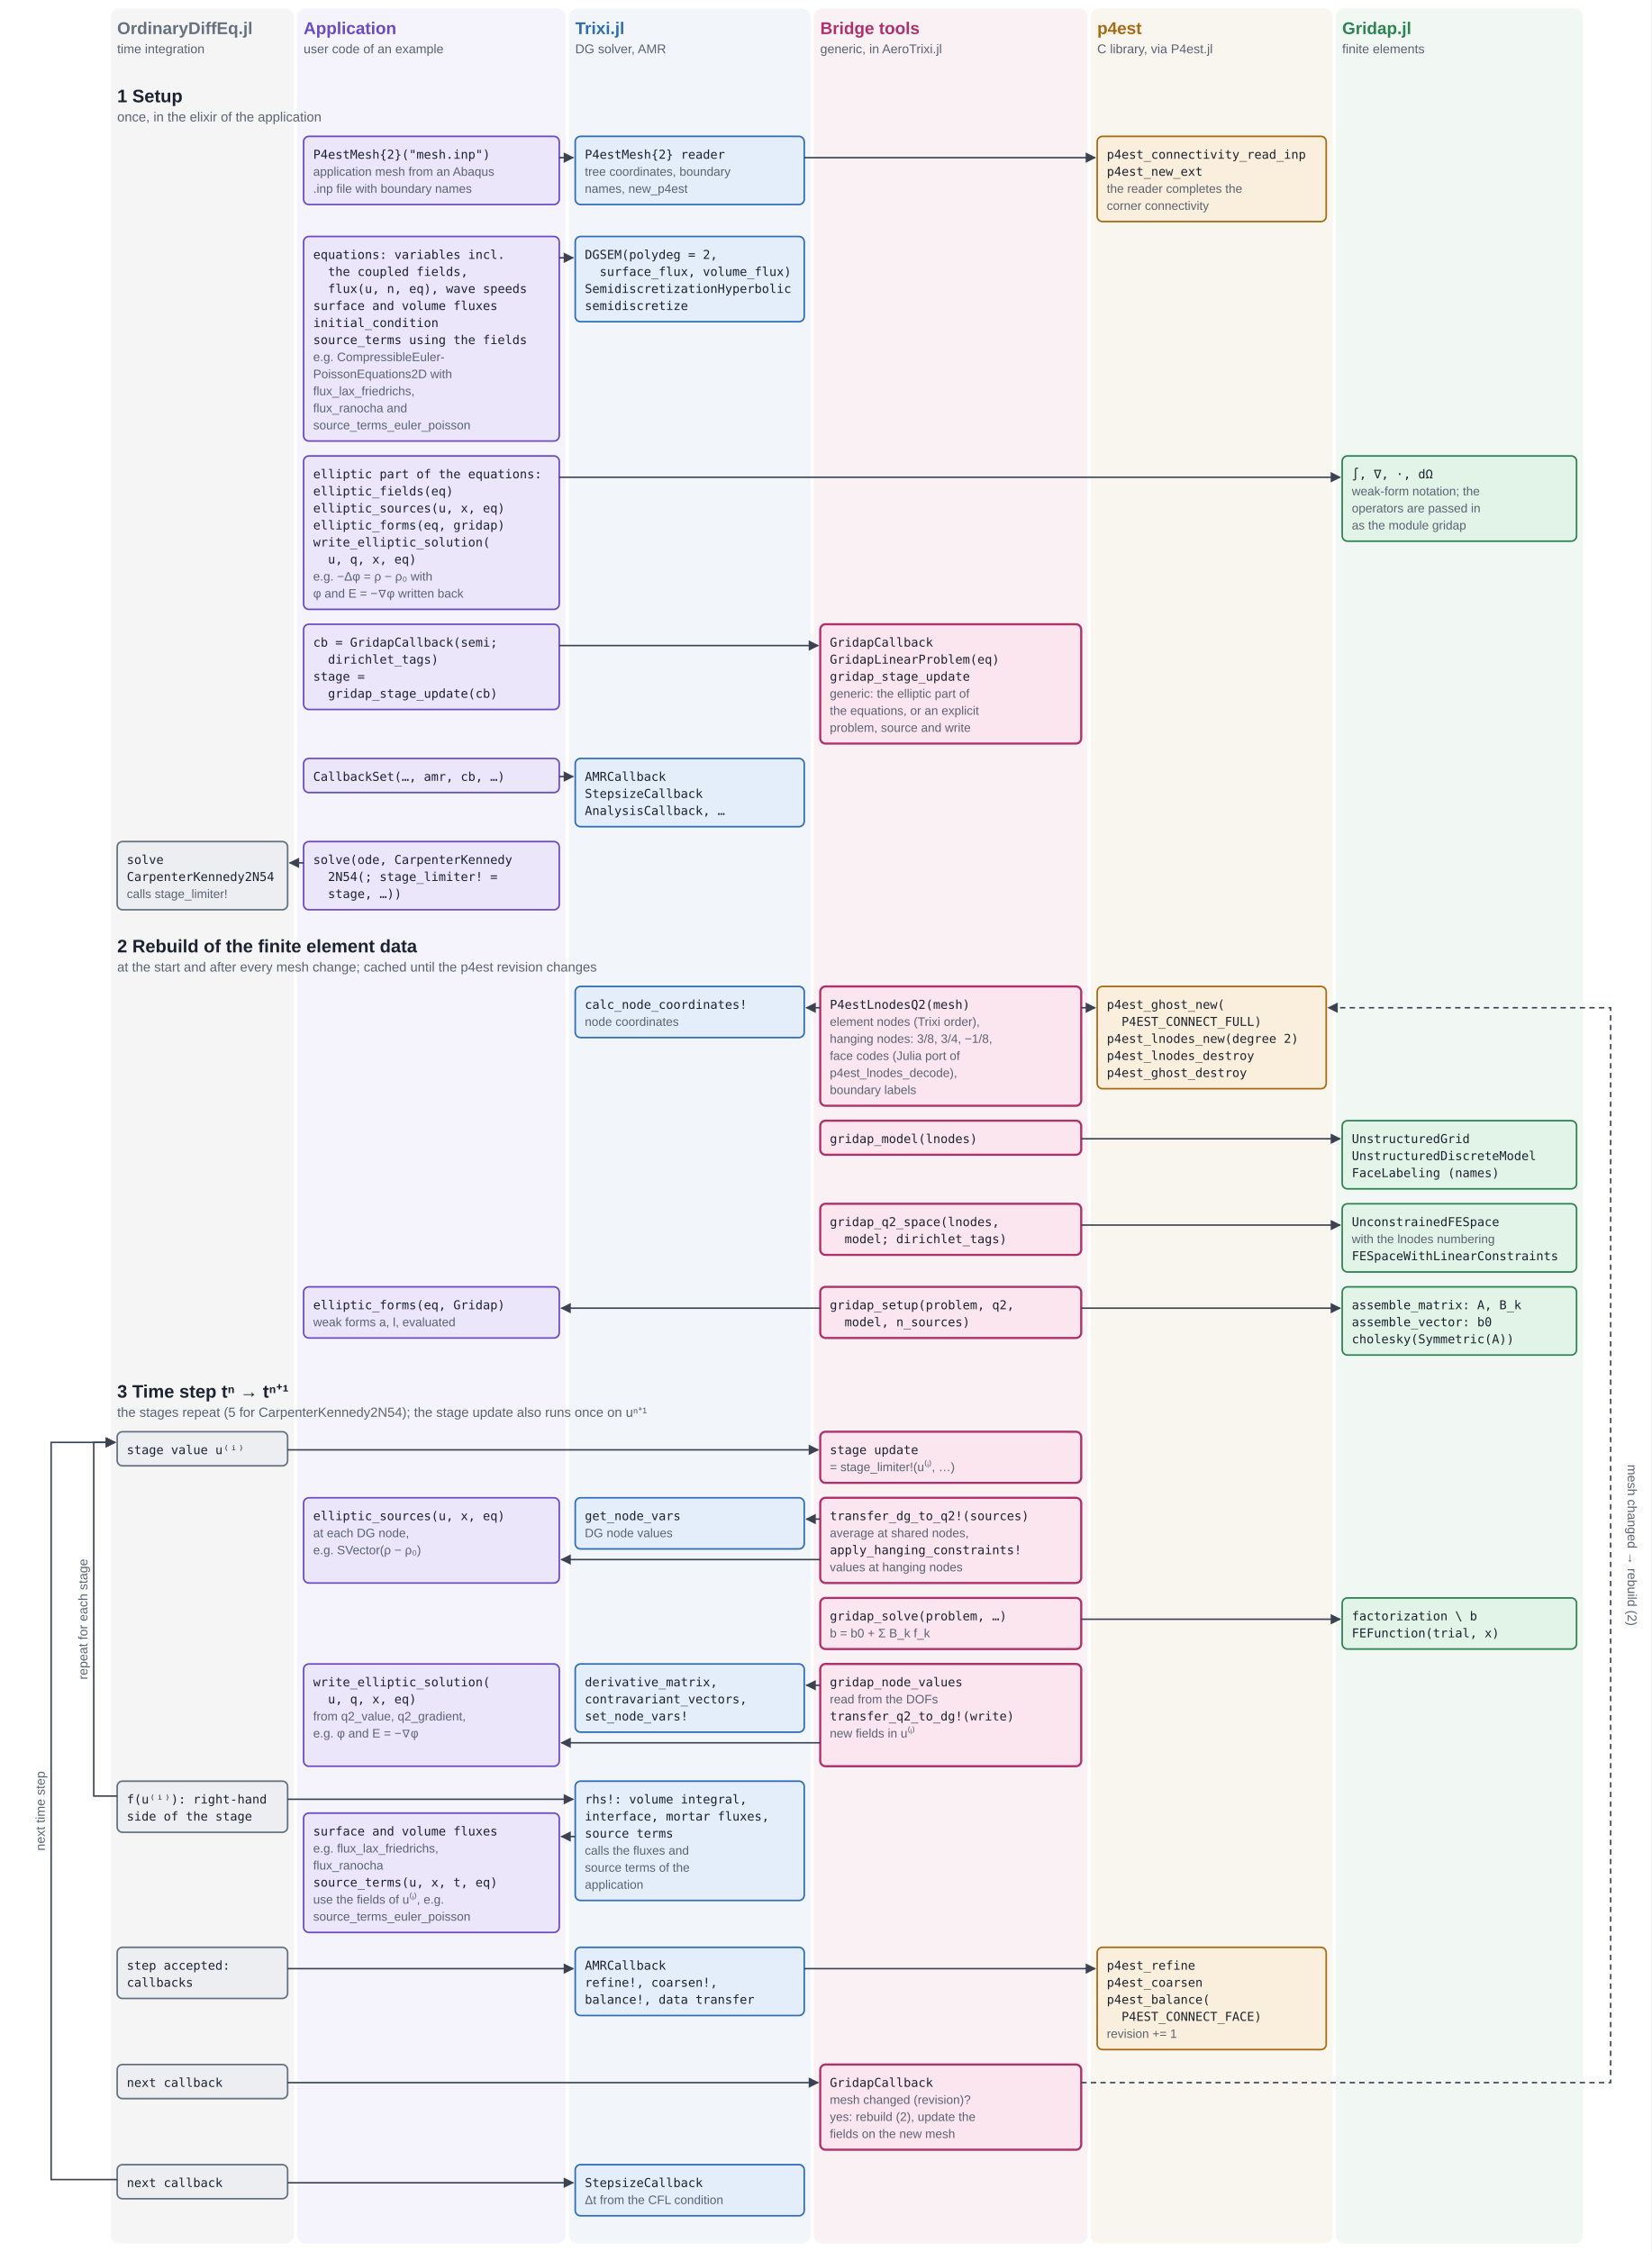
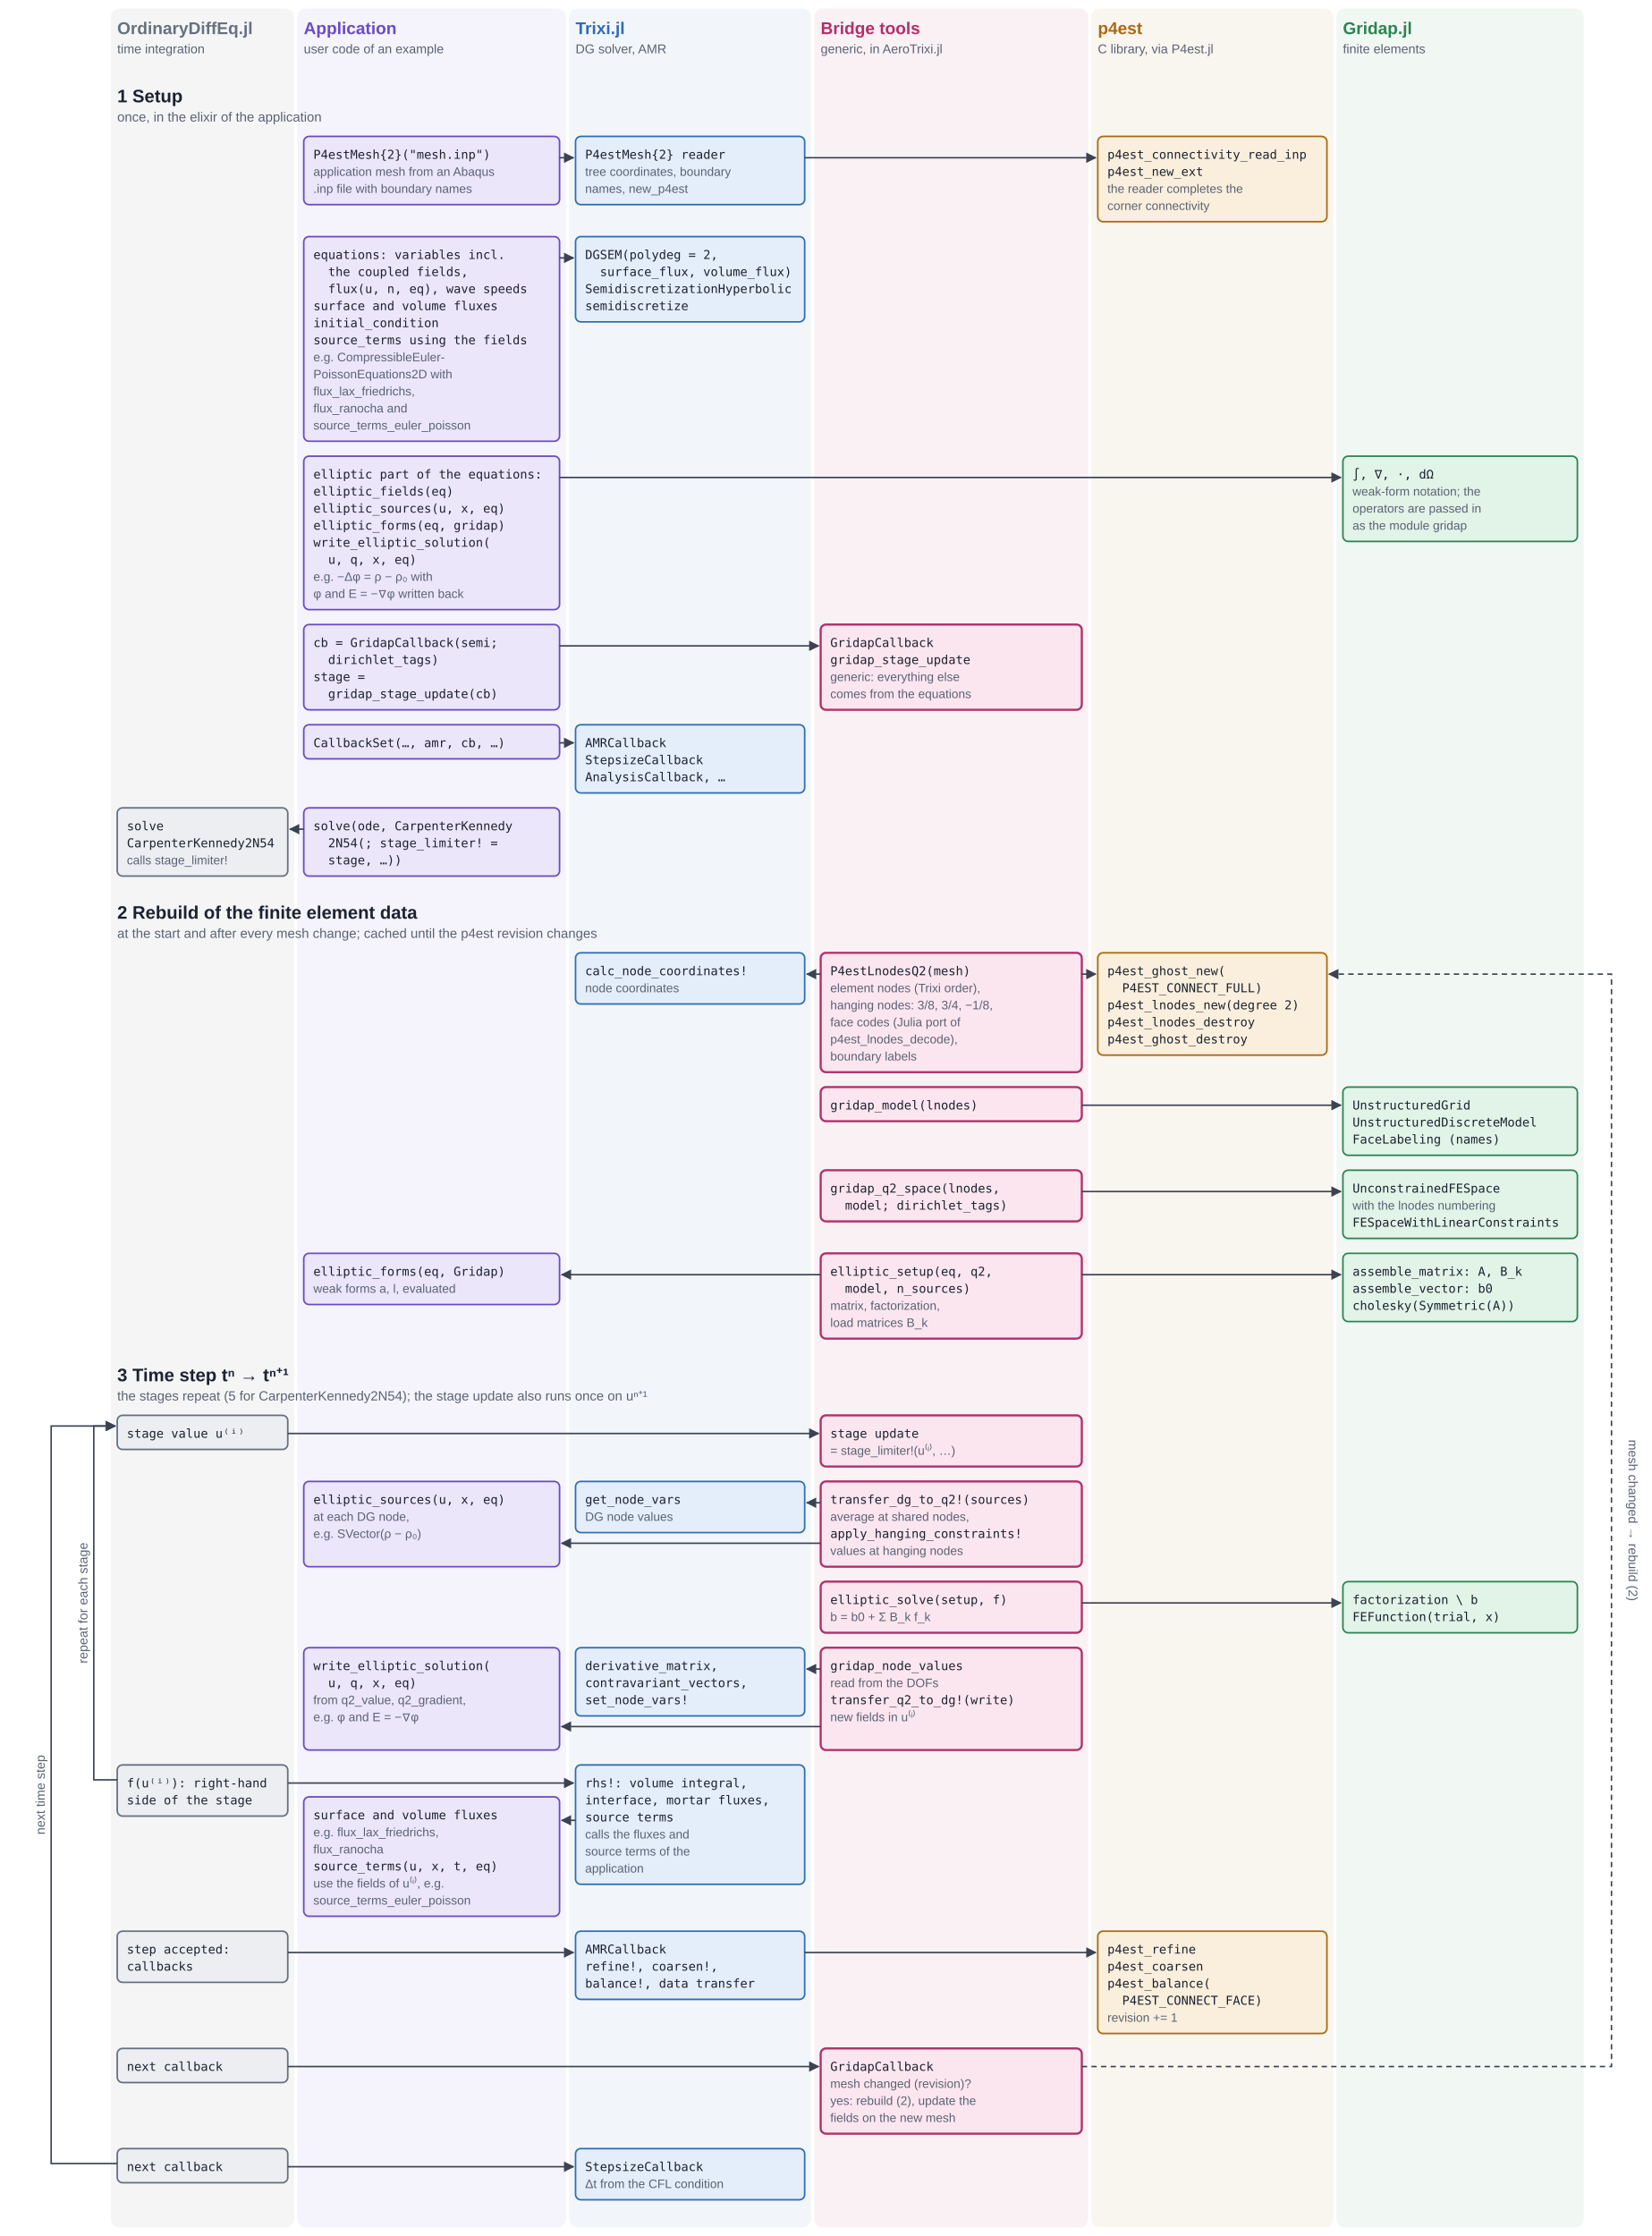
- <svg xmlns="http://www.w3.org/2000/svg" viewBox="0 0 1550 2114" width="1550" height="2114" role="img" font-family="sans-serif" aria-labelledby="svgt">
+ <svg xmlns="http://www.w3.org/2000/svg" viewBox="0 0 1550 2098" width="1550" height="2098" role="img" font-family="sans-serif" aria-labelledby="svgt">
  <style>
.bg { fill: #ffffff; }
.lh { font-family: "IBM Plex Sans Condensed", "Arial Narrow", "IBM Plex Sans", "Segoe UI", "Helvetica Neue", Arial, sans-serif; font-weight: 600; font-size: 16px; }
.lhs { font-family: "IBM Plex Sans", "Segoe UI", "Helvetica Neue", Arial, sans-serif; font-size: 12px; fill: #5a6273; }
.box { stroke-width: 1.5; } .box.bridge { stroke-width: 2; }
.c { font-family: "IBM Plex Mono", "DejaVu Sans Mono", Menlo, Consolas, monospace; font-size: 11.5px; fill: #1c2230; }
.n { font-family: "IBM Plex Sans", "Segoe UI", "Helvetica Neue", Arial, sans-serif; font-size: 11.5px; fill: #5a6273; }
.ph { font-family: "IBM Plex Sans Condensed", "Arial Narrow", "IBM Plex Sans", "Segoe UI", "Helvetica Neue", Arial, sans-serif; font-weight: 600; font-size: 17px; fill: #1c2230; }
.phs { font-family: "IBM Plex Sans", "Segoe UI", "Helvetica Neue", Arial, sans-serif; font-size: 12.5px; fill: #5a6273; }
.ar, .lp { stroke: #3b4252; stroke-width: 1.4; fill: none; } .ahp { fill: #3b4252; } .lp.d { stroke-dasharray: 5 4; }
.lpl { font-family: "IBM Plex Sans", "Segoe UI", "Helvetica Neue", Arial, sans-serif; font-size: 12px; fill: #5a6273; }
.lane.ode { fill: rgba(102,112,127,.07); } .lh.ode { fill: #66707f; } .box.ode { fill: #eceef2; stroke: #66707f; }
.lane.app { fill: rgba(106,75,196,.07); } .lh.app { fill: #6a4bc4; } .box.app { fill: #ece6fb; stroke: #6a4bc4; }
.lane.trixi { fill: rgba(47,109,181,.06); } .lh.trixi { fill: #2f6db5; } .box.trixi { fill: #e4eefa; stroke: #2f6db5; }
.lane.bridge { fill: rgba(176,48,106,.07); } .lh.bridge { fill: #b0306a; } .box.bridge { fill: #fbe6ef; stroke: #b0306a; }
.lane.p4est { fill: rgba(168,106,18,.07); } .lh.p4est { fill: #a86a12; } .box.p4est { fill: #faefdc; stroke: #a86a12; }
.lane.gridap { fill: rgba(43,132,82,.07); } .lh.gridap { fill: #2b8452; } .box.gridap { fill: #e2f3e8; stroke: #2b8452; }
</style>
-   <rect class="bg" x="0" y="0" width="1550" height="2114" />
+   <rect class="bg" x="0" y="0" width="1550" height="2098" />
  <defs>
    <marker id="ah" viewBox="0 0 10 10" refX="9" refY="5" markerWidth="7" markerHeight="7" orient="auto-start-reverse">
      <path d="M0 0 L10 5 L0 10 z" class="ahp" />
    </marker>
  </defs>
-   <rect class="lane ode" x="104" y="8" width="172" height="2098" rx="8" />
+   <rect class="lane ode" x="104" y="8" width="172" height="2082" rx="8" />
  <text class="lh ode" x="110" y="32">OrdinaryDiffEq.jl</text>
  <text class="lhs" x="110" y="50">time integration</text>
-   <rect class="lane app" x="279" y="8" width="252" height="2098" rx="8" />
+   <rect class="lane app" x="279" y="8" width="252" height="2082" rx="8" />
  <text class="lh app" x="285" y="32">Application</text>
  <text class="lhs" x="285" y="50">user code of an example</text>
-   <rect class="lane trixi" x="534" y="8" width="227" height="2098" rx="8" />
+   <rect class="lane trixi" x="534" y="8" width="227" height="2082" rx="8" />
  <text class="lh trixi" x="540" y="32">Trixi.jl</text>
  <text class="lhs" x="540" y="50">DG solver, AMR</text>
-   <rect class="lane bridge" x="764" y="8" width="257" height="2098" rx="8" />
+   <rect class="lane bridge" x="764" y="8" width="257" height="2082" rx="8" />
  <text class="lh bridge" x="770" y="32">Bridge tools</text>
  <text class="lhs" x="770" y="50">generic, in AeroTrixi.jl</text>
-   <rect class="lane p4est" x="1024" y="8" width="227" height="2098" rx="8" />
+   <rect class="lane p4est" x="1024" y="8" width="227" height="2082" rx="8" />
  <text class="lh p4est" x="1030" y="32">p4est</text>
  <text class="lhs" x="1030" y="50">C library, via P4est.jl</text>
-   <rect class="lane gridap" x="1254" y="8" width="232" height="2098" rx="8" />
+   <rect class="lane gridap" x="1254" y="8" width="232" height="2082" rx="8" />
  <text class="lh gridap" x="1260" y="32">Gridap.jl</text>
  <text class="lhs" x="1260" y="50">finite elements</text>
  <text class="ph" x="110" y="96">1  Setup</text>
  <text class="phs" x="110" y="114">once, in the elixir of the application</text>
  <rect class="box app" x="285" y="128" width="240" height="64" rx="5" />
  <text class="c" x="294" y="149" xml:space="preserve">P4estMesh{2}("mesh.inp")</text>
  <text class="n" x="294" y="165" xml:space="preserve">application mesh from an Abaqus</text>
  <text class="n" x="294" y="181" xml:space="preserve">.inp file with boundary names</text>
  <rect class="box trixi" x="540" y="128" width="215" height="64" rx="5" />
  <text class="c" x="549" y="149" xml:space="preserve">P4estMesh{2} reader</text>
  <text class="n" x="549" y="165" xml:space="preserve">tree coordinates, boundary</text>
  <text class="n" x="549" y="181" xml:space="preserve">names, new_p4est</text>
  <rect class="box p4est" x="1030" y="128" width="215" height="80" rx="5" />
  <text class="c" x="1039" y="149" xml:space="preserve">p4est_connectivity_read_inp</text>
  <text class="c" x="1039" y="165" xml:space="preserve">p4est_new_ext</text>
  <text class="n" x="1039" y="181" xml:space="preserve">the reader completes the</text>
  <text class="n" x="1039" y="197" xml:space="preserve">corner connectivity</text>
  <line class="ar" x1="525" y1="148" x2="538" y2="148" marker-end="url(#ah)" />
  <line class="ar" x1="755" y1="148" x2="1028" y2="148" marker-end="url(#ah)" />
  <rect class="box app" x="285" y="222" width="240" height="192" rx="5" />
  <text class="c" x="294" y="243" xml:space="preserve">equations: variables incl.</text>
  <text class="c" x="294" y="259" xml:space="preserve">  the coupled fields,</text>
  <text class="c" x="294" y="275" xml:space="preserve">  flux(u, n, eq), wave speeds</text>
  <text class="c" x="294" y="291" xml:space="preserve">surface and volume fluxes</text>
  <text class="c" x="294" y="307" xml:space="preserve">initial_condition</text>
  <text class="c" x="294" y="323" xml:space="preserve">source_terms using the fields</text>
  <text class="n" x="294" y="339" xml:space="preserve">e.g. CompressibleEuler-</text>
  <text class="n" x="294" y="355" xml:space="preserve">PoissonEquations2D with</text>
  <text class="n" x="294" y="371" xml:space="preserve">flux_lax_friedrichs,</text>
  <text class="n" x="294" y="387" xml:space="preserve">flux_ranocha and</text>
  <text class="n" x="294" y="403" xml:space="preserve">source_terms_euler_poisson</text>
  <rect class="box trixi" x="540" y="222" width="215" height="80" rx="5" />
  <text class="c" x="549" y="243" xml:space="preserve">DGSEM(polydeg = 2,</text>
  <text class="c" x="549" y="259" xml:space="preserve">  surface_flux, volume_flux)</text>
  <text class="c" x="549" y="275" xml:space="preserve">SemidiscretizationHyperbolic</text>
  <text class="c" x="549" y="291" xml:space="preserve">semidiscretize</text>
  <line class="ar" x1="525" y1="242" x2="538" y2="242" marker-end="url(#ah)" />
  <rect class="box app" x="285" y="428" width="240" height="144" rx="5" />
  <text class="c" x="294" y="449" xml:space="preserve">elliptic part of the equations:</text>
  <text class="c" x="294" y="465" xml:space="preserve">elliptic_fields(eq)</text>
  <text class="c" x="294" y="481" xml:space="preserve">elliptic_sources(u, x, eq)</text>
  <text class="c" x="294" y="497" xml:space="preserve">elliptic_forms(eq, gridap)</text>
  <text class="c" x="294" y="513" xml:space="preserve">write_elliptic_solution(</text>
  <text class="c" x="294" y="529" xml:space="preserve">  u, q, x, eq)</text>
  <text class="n" x="294" y="545" xml:space="preserve">e.g. −Δφ = ρ − ρ₀ with</text>
  <text class="n" x="294" y="561" xml:space="preserve">φ and E = −∇φ written back</text>
  <rect class="box gridap" x="1260" y="428" width="220" height="80" rx="5" />
  <text class="c" x="1269" y="449" xml:space="preserve">∫, ∇, ⋅, dΩ</text>
  <text class="n" x="1269" y="465" xml:space="preserve">weak-form notation; the</text>
  <text class="n" x="1269" y="481" xml:space="preserve">operators are passed in</text>
  <text class="n" x="1269" y="497" xml:space="preserve">as the module gridap</text>
  <line class="ar" x1="525" y1="448" x2="1258" y2="448" marker-end="url(#ah)" />
  <rect class="box app" x="285" y="586" width="240" height="80" rx="5" />
  <text class="c" x="294" y="607" xml:space="preserve">cb = GridapCallback(semi;</text>
  <text class="c" x="294" y="623" xml:space="preserve">  dirichlet_tags)</text>
  <text class="c" x="294" y="639" xml:space="preserve">stage =</text>
  <text class="c" x="294" y="655" xml:space="preserve">  gridap_stage_update(cb)</text>
-   <rect class="box bridge" x="770" y="586" width="245" height="112" rx="5" />
+   <rect class="box bridge" x="770" y="586" width="245" height="80" rx="5" />
  <text class="c" x="779" y="607" xml:space="preserve">GridapCallback</text>
-   <text class="c" x="779" y="623" xml:space="preserve">GridapLinearProblem(eq)</text>
-   <text class="c" x="779" y="639" xml:space="preserve">gridap_stage_update</text>
-   <text class="n" x="779" y="655" xml:space="preserve">generic: the elliptic part of</text>
-   <text class="n" x="779" y="671" xml:space="preserve">the equations, or an explicit</text>
-   <text class="n" x="779" y="687" xml:space="preserve">problem, source and write</text>
+   <text class="c" x="779" y="623" xml:space="preserve">gridap_stage_update</text>
+   <text class="n" x="779" y="639" xml:space="preserve">generic: everything else</text>
+   <text class="n" x="779" y="655" xml:space="preserve">comes from the equations</text>
  <line class="ar" x1="525" y1="606" x2="768" y2="606" marker-end="url(#ah)" />
-   <rect class="box app" x="285" y="712" width="240" height="32" rx="5" />
-   <text class="c" x="294" y="733" xml:space="preserve">CallbackSet(…, amr, cb, …)</text>
-   <rect class="box trixi" x="540" y="712" width="215" height="64" rx="5" />
-   <text class="c" x="549" y="733" xml:space="preserve">AMRCallback</text>
-   <text class="c" x="549" y="749" xml:space="preserve">StepsizeCallback</text>
-   <text class="c" x="549" y="765" xml:space="preserve">AnalysisCallback, …</text>
-   <line class="ar" x1="525" y1="729" x2="538" y2="729" marker-end="url(#ah)" />
-   <rect class="box ode" x="110" y="790" width="160" height="64" rx="5" />
-   <text class="c" x="119" y="811" xml:space="preserve">solve</text>
-   <text class="c" x="119" y="827" xml:space="preserve">CarpenterKennedy2N54</text>
-   <text class="n" x="119" y="843" xml:space="preserve">calls stage_limiter!</text>
-   <rect class="box app" x="285" y="790" width="240" height="64" rx="5" />
-   <text class="c" x="294" y="811" xml:space="preserve">solve(ode, CarpenterKennedy</text>
-   <text class="c" x="294" y="827" xml:space="preserve">  2N54(; stage_limiter! =</text>
-   <text class="c" x="294" y="843" xml:space="preserve">  stage, …))</text>
-   <line class="ar" x1="285" y1="810" x2="272" y2="810" marker-end="url(#ah)" />
-   <text class="ph" x="110" y="894">2  Rebuild of the finite element data</text>
-   <text class="phs" x="110" y="912">at the start and after every mesh change; cached until the p4est revision changes</text>
-   <rect class="box trixi" x="540" y="926" width="215" height="48" rx="5" />
-   <text class="c" x="549" y="947" xml:space="preserve">calc_node_coordinates!</text>
-   <text class="n" x="549" y="963" xml:space="preserve">node coordinates</text>
-   <rect class="box bridge" x="770" y="926" width="245" height="112" rx="5" />
-   <text class="c" x="779" y="947" xml:space="preserve">P4estLnodesQ2(mesh)</text>
-   <text class="n" x="779" y="963" xml:space="preserve">element nodes (Trixi order),</text>
-   <text class="n" x="779" y="979" xml:space="preserve">hanging nodes: 3/8, 3/4, −1/8,</text>
-   <text class="n" x="779" y="995" xml:space="preserve">face codes (Julia port of</text>
-   <text class="n" x="779" y="1011" xml:space="preserve">p4est_lnodes_decode),</text>
-   <text class="n" x="779" y="1027" xml:space="preserve">boundary labels</text>
-   <rect class="box p4est" x="1030" y="926" width="215" height="96" rx="5" />
-   <text class="c" x="1039" y="947" xml:space="preserve">p4est_ghost_new(</text>
-   <text class="c" x="1039" y="963" xml:space="preserve">  P4EST_CONNECT_FULL)</text>
-   <text class="c" x="1039" y="979" xml:space="preserve">p4est_lnodes_new(degree 2)</text>
-   <text class="c" x="1039" y="995" xml:space="preserve">p4est_lnodes_destroy</text>
-   <text class="c" x="1039" y="1011" xml:space="preserve">p4est_ghost_destroy</text>
-   <line class="ar" x1="770" y1="946" x2="757" y2="946" marker-end="url(#ah)" />
-   <line class="ar" x1="1015" y1="946" x2="1028" y2="946" marker-end="url(#ah)" />
-   <rect class="box bridge" x="770" y="1052" width="245" height="32" rx="5" />
-   <text class="c" x="779" y="1073" xml:space="preserve">gridap_model(lnodes)</text>
-   <rect class="box gridap" x="1260" y="1052" width="220" height="64" rx="5" />
-   <text class="c" x="1269" y="1073" xml:space="preserve">UnstructuredGrid</text>
-   <text class="c" x="1269" y="1089" xml:space="preserve">UnstructuredDiscreteModel</text>
-   <text class="c" x="1269" y="1105" xml:space="preserve">FaceLabeling (names)</text>
-   <line class="ar" x1="1015" y1="1069" x2="1258" y2="1069" marker-end="url(#ah)" />
-   <rect class="box bridge" x="770" y="1130" width="245" height="48" rx="5" />
-   <text class="c" x="779" y="1151" xml:space="preserve">gridap_q2_space(lnodes,</text>
-   <text class="c" x="779" y="1167" xml:space="preserve">  model; dirichlet_tags)</text>
-   <rect class="box gridap" x="1260" y="1130" width="220" height="64" rx="5" />
-   <text class="c" x="1269" y="1151" xml:space="preserve">UnconstrainedFESpace</text>
-   <text class="n" x="1269" y="1167" xml:space="preserve">with the lnodes numbering</text>
-   <text class="c" x="1269" y="1183" xml:space="preserve">FESpaceWithLinearConstraints</text>
-   <line class="ar" x1="1015" y1="1150" x2="1258" y2="1150" marker-end="url(#ah)" />
-   <rect class="box app" x="285" y="1208" width="240" height="48" rx="5" />
-   <text class="c" x="294" y="1229" xml:space="preserve">elliptic_forms(eq, Gridap)</text>
-   <text class="n" x="294" y="1245" xml:space="preserve">weak forms a, l, evaluated</text>
-   <rect class="box bridge" x="770" y="1208" width="245" height="48" rx="5" />
-   <text class="c" x="779" y="1229" xml:space="preserve">gridap_setup(problem, q2,</text>
-   <text class="c" x="779" y="1245" xml:space="preserve">  model, n_sources)</text>
-   <rect class="box gridap" x="1260" y="1208" width="220" height="64" rx="5" />
-   <text class="c" x="1269" y="1229" xml:space="preserve">assemble_matrix: A, B_k</text>
-   <text class="c" x="1269" y="1245" xml:space="preserve">assemble_vector: b0</text>
-   <text class="c" x="1269" y="1261" xml:space="preserve">cholesky(Symmetric(A))</text>
-   <line class="ar" x1="770" y1="1228" x2="527" y2="1228" marker-end="url(#ah)" />
-   <line class="ar" x1="1015" y1="1228" x2="1258" y2="1228" marker-end="url(#ah)" />
-   <text class="ph" x="110" y="1312">3  Time step  tⁿ → tⁿ⁺¹</text>
-   <text class="phs" x="110" y="1330">the stages repeat (5 for CarpenterKennedy2N54); the stage update also runs once on uⁿ⁺¹</text>
-   <rect class="box ode" x="110" y="1344" width="160" height="32" rx="5" />
-   <text class="c" x="119" y="1365" xml:space="preserve">stage value u⁽ⁱ⁾</text>
-   <rect class="box bridge" x="770" y="1344" width="245" height="48" rx="5" />
-   <text class="c" x="779" y="1365" xml:space="preserve">stage update</text>
-   <text class="n" x="779" y="1381" xml:space="preserve">= stage_limiter!(u⁽ⁱ⁾, …)</text>
-   <line class="ar" x1="270" y1="1361" x2="768" y2="1361" marker-end="url(#ah)" />
-   <rect class="box app" x="285" y="1406" width="240" height="80" rx="5" />
-   <text class="c" x="294" y="1427" xml:space="preserve">elliptic_sources(u, x, eq)</text>
-   <text class="n" x="294" y="1443" xml:space="preserve">at each DG node,</text>
-   <text class="n" x="294" y="1459" xml:space="preserve">e.g. SVector(ρ − ρ₀)</text>
-   <rect class="box trixi" x="540" y="1406" width="215" height="48" rx="5" />
-   <text class="c" x="549" y="1427" xml:space="preserve">get_node_vars</text>
-   <text class="n" x="549" y="1443" xml:space="preserve">DG node values</text>
-   <rect class="box bridge" x="770" y="1406" width="245" height="80" rx="5" />
-   <text class="c" x="779" y="1427" xml:space="preserve">transfer_dg_to_q2!(sources)</text>
-   <text class="n" x="779" y="1443" xml:space="preserve">average at shared nodes,</text>
-   <text class="c" x="779" y="1459" xml:space="preserve">apply_hanging_constraints!</text>
-   <text class="n" x="779" y="1475" xml:space="preserve">values at hanging nodes</text>
-   <line class="ar" x1="770" y1="1426" x2="757" y2="1426" marker-end="url(#ah)" />
-   <line class="ar" x1="770" y1="1464" x2="527" y2="1464" marker-end="url(#ah)" />
-   <rect class="box bridge" x="770" y="1500" width="245" height="48" rx="5" />
-   <text class="c" x="779" y="1521" xml:space="preserve">gridap_solve(problem, …)</text>
-   <text class="n" x="779" y="1537" xml:space="preserve">b = b0 + Σ B_k f_k</text>
-   <rect class="box gridap" x="1260" y="1500" width="220" height="48" rx="5" />
-   <text class="c" x="1269" y="1521" xml:space="preserve">factorization \ b</text>
-   <text class="c" x="1269" y="1537" xml:space="preserve">FEFunction(trial, x)</text>
-   <line class="ar" x1="1015" y1="1520" x2="1258" y2="1520" marker-end="url(#ah)" />
-   <rect class="box app" x="285" y="1562" width="240" height="96" rx="5" />
-   <text class="c" x="294" y="1583" xml:space="preserve">write_elliptic_solution(</text>
-   <text class="c" x="294" y="1599" xml:space="preserve">  u, q, x, eq)</text>
-   <text class="n" x="294" y="1615" xml:space="preserve">from q2_value, q2_gradient,</text>
-   <text class="n" x="294" y="1631" xml:space="preserve">e.g. φ and E = −∇φ</text>
-   <rect class="box trixi" x="540" y="1562" width="215" height="64" rx="5" />
-   <text class="c" x="549" y="1583" xml:space="preserve">derivative_matrix,</text>
-   <text class="c" x="549" y="1599" xml:space="preserve">contravariant_vectors,</text>
-   <text class="c" x="549" y="1615" xml:space="preserve">set_node_vars!</text>
-   <rect class="box bridge" x="770" y="1562" width="245" height="96" rx="5" />
-   <text class="c" x="779" y="1583" xml:space="preserve">gridap_node_values</text>
-   <text class="n" x="779" y="1599" xml:space="preserve">read from the DOFs</text>
-   <text class="c" x="779" y="1615" xml:space="preserve">transfer_q2_to_dg!(write)</text>
-   <text class="n" x="779" y="1631" xml:space="preserve">new fields in u⁽ⁱ⁾</text>
-   <line class="ar" x1="770" y1="1582" x2="757" y2="1582" marker-end="url(#ah)" />
-   <line class="ar" x1="770" y1="1636" x2="527" y2="1636" marker-end="url(#ah)" />
-   <rect class="box ode" x="110" y="1672" width="160" height="48" rx="5" />
-   <text class="c" x="119" y="1693" xml:space="preserve">f(u⁽ⁱ⁾): right-hand</text>
-   <text class="c" x="119" y="1709" xml:space="preserve">side of the stage</text>
-   <rect class="box app" x="285" y="1702" width="240" height="112" rx="5" />
-   <text class="c" x="294" y="1723" xml:space="preserve">surface and volume fluxes</text>
-   <text class="n" x="294" y="1739" xml:space="preserve">e.g. flux_lax_friedrichs,</text>
-   <text class="n" x="294" y="1755" xml:space="preserve">flux_ranocha</text>
-   <text class="c" x="294" y="1771" xml:space="preserve">source_terms(u, x, t, eq)</text>
-   <text class="n" x="294" y="1787" xml:space="preserve">use the fields of u⁽ⁱ⁾, e.g.</text>
-   <text class="n" x="294" y="1803" xml:space="preserve">source_terms_euler_poisson</text>
-   <rect class="box trixi" x="540" y="1672" width="215" height="112" rx="5" />
-   <text class="c" x="549" y="1693" xml:space="preserve">rhs!: volume integral,</text>
-   <text class="c" x="549" y="1709" xml:space="preserve">interface, mortar fluxes,</text>
-   <text class="c" x="549" y="1725" xml:space="preserve">source terms</text>
-   <text class="n" x="549" y="1741" xml:space="preserve">calls the fluxes and</text>
-   <text class="n" x="549" y="1757" xml:space="preserve">source terms of the</text>
-   <text class="n" x="549" y="1773" xml:space="preserve">application</text>
-   <line class="ar" x1="270" y1="1689" x2="538" y2="1689" marker-end="url(#ah)" />
-   <line class="ar" x1="540" y1="1724" x2="527" y2="1724" marker-end="url(#ah)" />
-   <rect class="box ode" x="110" y="1828" width="160" height="48" rx="5" />
-   <text class="c" x="119" y="1849" xml:space="preserve">step accepted:</text>
-   <text class="c" x="119" y="1865" xml:space="preserve">callbacks</text>
-   <rect class="box trixi" x="540" y="1828" width="215" height="64" rx="5" />
-   <text class="c" x="549" y="1849" xml:space="preserve">AMRCallback</text>
-   <text class="c" x="549" y="1865" xml:space="preserve">refine!, coarsen!,</text>
-   <text class="c" x="549" y="1881" xml:space="preserve">balance!, data transfer</text>
-   <rect class="box p4est" x="1030" y="1828" width="215" height="96" rx="5" />
-   <text class="c" x="1039" y="1849" xml:space="preserve">p4est_refine</text>
-   <text class="c" x="1039" y="1865" xml:space="preserve">p4est_coarsen</text>
-   <text class="c" x="1039" y="1881" xml:space="preserve">p4est_balance(</text>
-   <text class="c" x="1039" y="1897" xml:space="preserve">  P4EST_CONNECT_FACE)</text>
-   <text class="n" x="1039" y="1913" xml:space="preserve">revision += 1</text>
-   <line class="ar" x1="270" y1="1848" x2="538" y2="1848" marker-end="url(#ah)" />
-   <line class="ar" x1="755" y1="1848" x2="1028" y2="1848" marker-end="url(#ah)" />
-   <rect class="box ode" x="110" y="1938" width="160" height="32" rx="5" />
-   <text class="c" x="119" y="1959" xml:space="preserve">next callback</text>
-   <rect class="box bridge" x="770" y="1938" width="245" height="80" rx="5" />
-   <text class="c" x="779" y="1959" xml:space="preserve">GridapCallback</text>
-   <text class="n" x="779" y="1975" xml:space="preserve">mesh changed (revision)?</text>
-   <text class="n" x="779" y="1991" xml:space="preserve">yes: rebuild (2), update the</text>
-   <text class="n" x="779" y="2007" xml:space="preserve">fields on the new mesh</text>
-   <line class="ar" x1="270" y1="1955" x2="768" y2="1955" marker-end="url(#ah)" />
-   <rect class="box ode" x="110" y="2032" width="160" height="32" rx="5" />
-   <text class="c" x="119" y="2053" xml:space="preserve">next callback</text>
-   <rect class="box trixi" x="540" y="2032" width="215" height="48" rx="5" />
-   <text class="c" x="549" y="2053" xml:space="preserve">StepsizeCallback</text>
-   <text class="n" x="549" y="2069" xml:space="preserve">Δt from the CFL condition</text>
-   <line class="ar" x1="270" y1="2049" x2="538" y2="2049" marker-end="url(#ah)" />
-   <path class="lp" d="M 110 1686 H 88 V 1354 H 108" marker-end="url(#ah)" />
-   <text class="lpl" transform="translate(82 1520.0) rotate(-90)" text-anchor="middle">repeat for each stage</text>
-   <path class="lp" d="M 110 2046 H 48 V 1354 H 108" marker-end="url(#ah)" />
-   <text class="lpl" transform="translate(42 1700.0) rotate(-90)" text-anchor="middle">next time step</text>
-   <path class="lp d" d="M 1015 1955 H 1512 V 946 H 1247" marker-end="url(#ah)" />
-   <text class="lpl" transform="translate(1528 1450.5) rotate(90)" text-anchor="middle">mesh changed → rebuild (2)</text>
+   <rect class="box app" x="285" y="680" width="240" height="32" rx="5" />
+   <text class="c" x="294" y="701" xml:space="preserve">CallbackSet(…, amr, cb, …)</text>
+   <rect class="box trixi" x="540" y="680" width="215" height="64" rx="5" />
+   <text class="c" x="549" y="701" xml:space="preserve">AMRCallback</text>
+   <text class="c" x="549" y="717" xml:space="preserve">StepsizeCallback</text>
+   <text class="c" x="549" y="733" xml:space="preserve">AnalysisCallback, …</text>
+   <line class="ar" x1="525" y1="697" x2="538" y2="697" marker-end="url(#ah)" />
+   <rect class="box ode" x="110" y="758" width="160" height="64" rx="5" />
+   <text class="c" x="119" y="779" xml:space="preserve">solve</text>
+   <text class="c" x="119" y="795" xml:space="preserve">CarpenterKennedy2N54</text>
+   <text class="n" x="119" y="811" xml:space="preserve">calls stage_limiter!</text>
+   <rect class="box app" x="285" y="758" width="240" height="64" rx="5" />
+   <text class="c" x="294" y="779" xml:space="preserve">solve(ode, CarpenterKennedy</text>
+   <text class="c" x="294" y="795" xml:space="preserve">  2N54(; stage_limiter! =</text>
+   <text class="c" x="294" y="811" xml:space="preserve">  stage, …))</text>
+   <line class="ar" x1="285" y1="778" x2="272" y2="778" marker-end="url(#ah)" />
+   <text class="ph" x="110" y="862">2  Rebuild of the finite element data</text>
+   <text class="phs" x="110" y="880">at the start and after every mesh change; cached until the p4est revision changes</text>
+   <rect class="box trixi" x="540" y="894" width="215" height="48" rx="5" />
+   <text class="c" x="549" y="915" xml:space="preserve">calc_node_coordinates!</text>
+   <text class="n" x="549" y="931" xml:space="preserve">node coordinates</text>
+   <rect class="box bridge" x="770" y="894" width="245" height="112" rx="5" />
+   <text class="c" x="779" y="915" xml:space="preserve">P4estLnodesQ2(mesh)</text>
+   <text class="n" x="779" y="931" xml:space="preserve">element nodes (Trixi order),</text>
+   <text class="n" x="779" y="947" xml:space="preserve">hanging nodes: 3/8, 3/4, −1/8,</text>
+   <text class="n" x="779" y="963" xml:space="preserve">face codes (Julia port of</text>
+   <text class="n" x="779" y="979" xml:space="preserve">p4est_lnodes_decode),</text>
+   <text class="n" x="779" y="995" xml:space="preserve">boundary labels</text>
+   <rect class="box p4est" x="1030" y="894" width="215" height="96" rx="5" />
+   <text class="c" x="1039" y="915" xml:space="preserve">p4est_ghost_new(</text>
+   <text class="c" x="1039" y="931" xml:space="preserve">  P4EST_CONNECT_FULL)</text>
+   <text class="c" x="1039" y="947" xml:space="preserve">p4est_lnodes_new(degree 2)</text>
+   <text class="c" x="1039" y="963" xml:space="preserve">p4est_lnodes_destroy</text>
+   <text class="c" x="1039" y="979" xml:space="preserve">p4est_ghost_destroy</text>
+   <line class="ar" x1="770" y1="914" x2="757" y2="914" marker-end="url(#ah)" />
+   <line class="ar" x1="1015" y1="914" x2="1028" y2="914" marker-end="url(#ah)" />
+   <rect class="box bridge" x="770" y="1020" width="245" height="32" rx="5" />
+   <text class="c" x="779" y="1041" xml:space="preserve">gridap_model(lnodes)</text>
+   <rect class="box gridap" x="1260" y="1020" width="220" height="64" rx="5" />
+   <text class="c" x="1269" y="1041" xml:space="preserve">UnstructuredGrid</text>
+   <text class="c" x="1269" y="1057" xml:space="preserve">UnstructuredDiscreteModel</text>
+   <text class="c" x="1269" y="1073" xml:space="preserve">FaceLabeling (names)</text>
+   <line class="ar" x1="1015" y1="1037" x2="1258" y2="1037" marker-end="url(#ah)" />
+   <rect class="box bridge" x="770" y="1098" width="245" height="48" rx="5" />
+   <text class="c" x="779" y="1119" xml:space="preserve">gridap_q2_space(lnodes,</text>
+   <text class="c" x="779" y="1135" xml:space="preserve">  model; dirichlet_tags)</text>
+   <rect class="box gridap" x="1260" y="1098" width="220" height="64" rx="5" />
+   <text class="c" x="1269" y="1119" xml:space="preserve">UnconstrainedFESpace</text>
+   <text class="n" x="1269" y="1135" xml:space="preserve">with the lnodes numbering</text>
+   <text class="c" x="1269" y="1151" xml:space="preserve">FESpaceWithLinearConstraints</text>
+   <line class="ar" x1="1015" y1="1118" x2="1258" y2="1118" marker-end="url(#ah)" />
+   <rect class="box app" x="285" y="1176" width="240" height="48" rx="5" />
+   <text class="c" x="294" y="1197" xml:space="preserve">elliptic_forms(eq, Gridap)</text>
+   <text class="n" x="294" y="1213" xml:space="preserve">weak forms a, l, evaluated</text>
+   <rect class="box bridge" x="770" y="1176" width="245" height="80" rx="5" />
+   <text class="c" x="779" y="1197" xml:space="preserve">elliptic_setup(eq, q2,</text>
+   <text class="c" x="779" y="1213" xml:space="preserve">  model, n_sources)</text>
+   <text class="n" x="779" y="1229" xml:space="preserve">matrix, factorization,</text>
+   <text class="n" x="779" y="1245" xml:space="preserve">load matrices B_k</text>
+   <rect class="box gridap" x="1260" y="1176" width="220" height="64" rx="5" />
+   <text class="c" x="1269" y="1197" xml:space="preserve">assemble_matrix: A, B_k</text>
+   <text class="c" x="1269" y="1213" xml:space="preserve">assemble_vector: b0</text>
+   <text class="c" x="1269" y="1229" xml:space="preserve">cholesky(Symmetric(A))</text>
+   <line class="ar" x1="770" y1="1196" x2="527" y2="1196" marker-end="url(#ah)" />
+   <line class="ar" x1="1015" y1="1196" x2="1258" y2="1196" marker-end="url(#ah)" />
+   <text class="ph" x="110" y="1296">3  Time step  tⁿ → tⁿ⁺¹</text>
+   <text class="phs" x="110" y="1314">the stages repeat (5 for CarpenterKennedy2N54); the stage update also runs once on uⁿ⁺¹</text>
+   <rect class="box ode" x="110" y="1328" width="160" height="32" rx="5" />
+   <text class="c" x="119" y="1349" xml:space="preserve">stage value u⁽ⁱ⁾</text>
+   <rect class="box bridge" x="770" y="1328" width="245" height="48" rx="5" />
+   <text class="c" x="779" y="1349" xml:space="preserve">stage update</text>
+   <text class="n" x="779" y="1365" xml:space="preserve">= stage_limiter!(u⁽ⁱ⁾, …)</text>
+   <line class="ar" x1="270" y1="1345" x2="768" y2="1345" marker-end="url(#ah)" />
+   <rect class="box app" x="285" y="1390" width="240" height="80" rx="5" />
+   <text class="c" x="294" y="1411" xml:space="preserve">elliptic_sources(u, x, eq)</text>
+   <text class="n" x="294" y="1427" xml:space="preserve">at each DG node,</text>
+   <text class="n" x="294" y="1443" xml:space="preserve">e.g. SVector(ρ − ρ₀)</text>
+   <rect class="box trixi" x="540" y="1390" width="215" height="48" rx="5" />
+   <text class="c" x="549" y="1411" xml:space="preserve">get_node_vars</text>
+   <text class="n" x="549" y="1427" xml:space="preserve">DG node values</text>
+   <rect class="box bridge" x="770" y="1390" width="245" height="80" rx="5" />
+   <text class="c" x="779" y="1411" xml:space="preserve">transfer_dg_to_q2!(sources)</text>
+   <text class="n" x="779" y="1427" xml:space="preserve">average at shared nodes,</text>
+   <text class="c" x="779" y="1443" xml:space="preserve">apply_hanging_constraints!</text>
+   <text class="n" x="779" y="1459" xml:space="preserve">values at hanging nodes</text>
+   <line class="ar" x1="770" y1="1410" x2="757" y2="1410" marker-end="url(#ah)" />
+   <line class="ar" x1="770" y1="1448" x2="527" y2="1448" marker-end="url(#ah)" />
+   <rect class="box bridge" x="770" y="1484" width="245" height="48" rx="5" />
+   <text class="c" x="779" y="1505" xml:space="preserve">elliptic_solve(setup, f)</text>
+   <text class="n" x="779" y="1521" xml:space="preserve">b = b0 + Σ B_k f_k</text>
+   <rect class="box gridap" x="1260" y="1484" width="220" height="48" rx="5" />
+   <text class="c" x="1269" y="1505" xml:space="preserve">factorization \ b</text>
+   <text class="c" x="1269" y="1521" xml:space="preserve">FEFunction(trial, x)</text>
+   <line class="ar" x1="1015" y1="1504" x2="1258" y2="1504" marker-end="url(#ah)" />
+   <rect class="box app" x="285" y="1546" width="240" height="96" rx="5" />
+   <text class="c" x="294" y="1567" xml:space="preserve">write_elliptic_solution(</text>
+   <text class="c" x="294" y="1583" xml:space="preserve">  u, q, x, eq)</text>
+   <text class="n" x="294" y="1599" xml:space="preserve">from q2_value, q2_gradient,</text>
+   <text class="n" x="294" y="1615" xml:space="preserve">e.g. φ and E = −∇φ</text>
+   <rect class="box trixi" x="540" y="1546" width="215" height="64" rx="5" />
+   <text class="c" x="549" y="1567" xml:space="preserve">derivative_matrix,</text>
+   <text class="c" x="549" y="1583" xml:space="preserve">contravariant_vectors,</text>
+   <text class="c" x="549" y="1599" xml:space="preserve">set_node_vars!</text>
+   <rect class="box bridge" x="770" y="1546" width="245" height="96" rx="5" />
+   <text class="c" x="779" y="1567" xml:space="preserve">gridap_node_values</text>
+   <text class="n" x="779" y="1583" xml:space="preserve">read from the DOFs</text>
+   <text class="c" x="779" y="1599" xml:space="preserve">transfer_q2_to_dg!(write)</text>
+   <text class="n" x="779" y="1615" xml:space="preserve">new fields in u⁽ⁱ⁾</text>
+   <line class="ar" x1="770" y1="1566" x2="757" y2="1566" marker-end="url(#ah)" />
+   <line class="ar" x1="770" y1="1620" x2="527" y2="1620" marker-end="url(#ah)" />
+   <rect class="box ode" x="110" y="1656" width="160" height="48" rx="5" />
+   <text class="c" x="119" y="1677" xml:space="preserve">f(u⁽ⁱ⁾): right-hand</text>
+   <text class="c" x="119" y="1693" xml:space="preserve">side of the stage</text>
+   <rect class="box app" x="285" y="1686" width="240" height="112" rx="5" />
+   <text class="c" x="294" y="1707" xml:space="preserve">surface and volume fluxes</text>
+   <text class="n" x="294" y="1723" xml:space="preserve">e.g. flux_lax_friedrichs,</text>
+   <text class="n" x="294" y="1739" xml:space="preserve">flux_ranocha</text>
+   <text class="c" x="294" y="1755" xml:space="preserve">source_terms(u, x, t, eq)</text>
+   <text class="n" x="294" y="1771" xml:space="preserve">use the fields of u⁽ⁱ⁾, e.g.</text>
+   <text class="n" x="294" y="1787" xml:space="preserve">source_terms_euler_poisson</text>
+   <rect class="box trixi" x="540" y="1656" width="215" height="112" rx="5" />
+   <text class="c" x="549" y="1677" xml:space="preserve">rhs!: volume integral,</text>
+   <text class="c" x="549" y="1693" xml:space="preserve">interface, mortar fluxes,</text>
+   <text class="c" x="549" y="1709" xml:space="preserve">source terms</text>
+   <text class="n" x="549" y="1725" xml:space="preserve">calls the fluxes and</text>
+   <text class="n" x="549" y="1741" xml:space="preserve">source terms of the</text>
+   <text class="n" x="549" y="1757" xml:space="preserve">application</text>
+   <line class="ar" x1="270" y1="1673" x2="538" y2="1673" marker-end="url(#ah)" />
+   <line class="ar" x1="540" y1="1708" x2="527" y2="1708" marker-end="url(#ah)" />
+   <rect class="box ode" x="110" y="1812" width="160" height="48" rx="5" />
+   <text class="c" x="119" y="1833" xml:space="preserve">step accepted:</text>
+   <text class="c" x="119" y="1849" xml:space="preserve">callbacks</text>
+   <rect class="box trixi" x="540" y="1812" width="215" height="64" rx="5" />
+   <text class="c" x="549" y="1833" xml:space="preserve">AMRCallback</text>
+   <text class="c" x="549" y="1849" xml:space="preserve">refine!, coarsen!,</text>
+   <text class="c" x="549" y="1865" xml:space="preserve">balance!, data transfer</text>
+   <rect class="box p4est" x="1030" y="1812" width="215" height="96" rx="5" />
+   <text class="c" x="1039" y="1833" xml:space="preserve">p4est_refine</text>
+   <text class="c" x="1039" y="1849" xml:space="preserve">p4est_coarsen</text>
+   <text class="c" x="1039" y="1865" xml:space="preserve">p4est_balance(</text>
+   <text class="c" x="1039" y="1881" xml:space="preserve">  P4EST_CONNECT_FACE)</text>
+   <text class="n" x="1039" y="1897" xml:space="preserve">revision += 1</text>
+   <line class="ar" x1="270" y1="1832" x2="538" y2="1832" marker-end="url(#ah)" />
+   <line class="ar" x1="755" y1="1832" x2="1028" y2="1832" marker-end="url(#ah)" />
+   <rect class="box ode" x="110" y="1922" width="160" height="32" rx="5" />
+   <text class="c" x="119" y="1943" xml:space="preserve">next callback</text>
+   <rect class="box bridge" x="770" y="1922" width="245" height="80" rx="5" />
+   <text class="c" x="779" y="1943" xml:space="preserve">GridapCallback</text>
+   <text class="n" x="779" y="1959" xml:space="preserve">mesh changed (revision)?</text>
+   <text class="n" x="779" y="1975" xml:space="preserve">yes: rebuild (2), update the</text>
+   <text class="n" x="779" y="1991" xml:space="preserve">fields on the new mesh</text>
+   <line class="ar" x1="270" y1="1939" x2="768" y2="1939" marker-end="url(#ah)" />
+   <rect class="box ode" x="110" y="2016" width="160" height="32" rx="5" />
+   <text class="c" x="119" y="2037" xml:space="preserve">next callback</text>
+   <rect class="box trixi" x="540" y="2016" width="215" height="48" rx="5" />
+   <text class="c" x="549" y="2037" xml:space="preserve">StepsizeCallback</text>
+   <text class="n" x="549" y="2053" xml:space="preserve">Δt from the CFL condition</text>
+   <line class="ar" x1="270" y1="2033" x2="538" y2="2033" marker-end="url(#ah)" />
+   <path class="lp" d="M 110 1670 H 88 V 1338 H 108" marker-end="url(#ah)" />
+   <text class="lpl" transform="translate(82 1504.0) rotate(-90)" text-anchor="middle">repeat for each stage</text>
+   <path class="lp" d="M 110 2030 H 48 V 1338 H 108" marker-end="url(#ah)" />
+   <text class="lpl" transform="translate(42 1684.0) rotate(-90)" text-anchor="middle">next time step</text>
+   <path class="lp d" d="M 1015 1939 H 1512 V 914 H 1247" marker-end="url(#ah)" />
+   <text class="lpl" transform="translate(1528 1426.5) rotate(90)" text-anchor="middle">mesh changed → rebuild (2)</text>
</svg>
